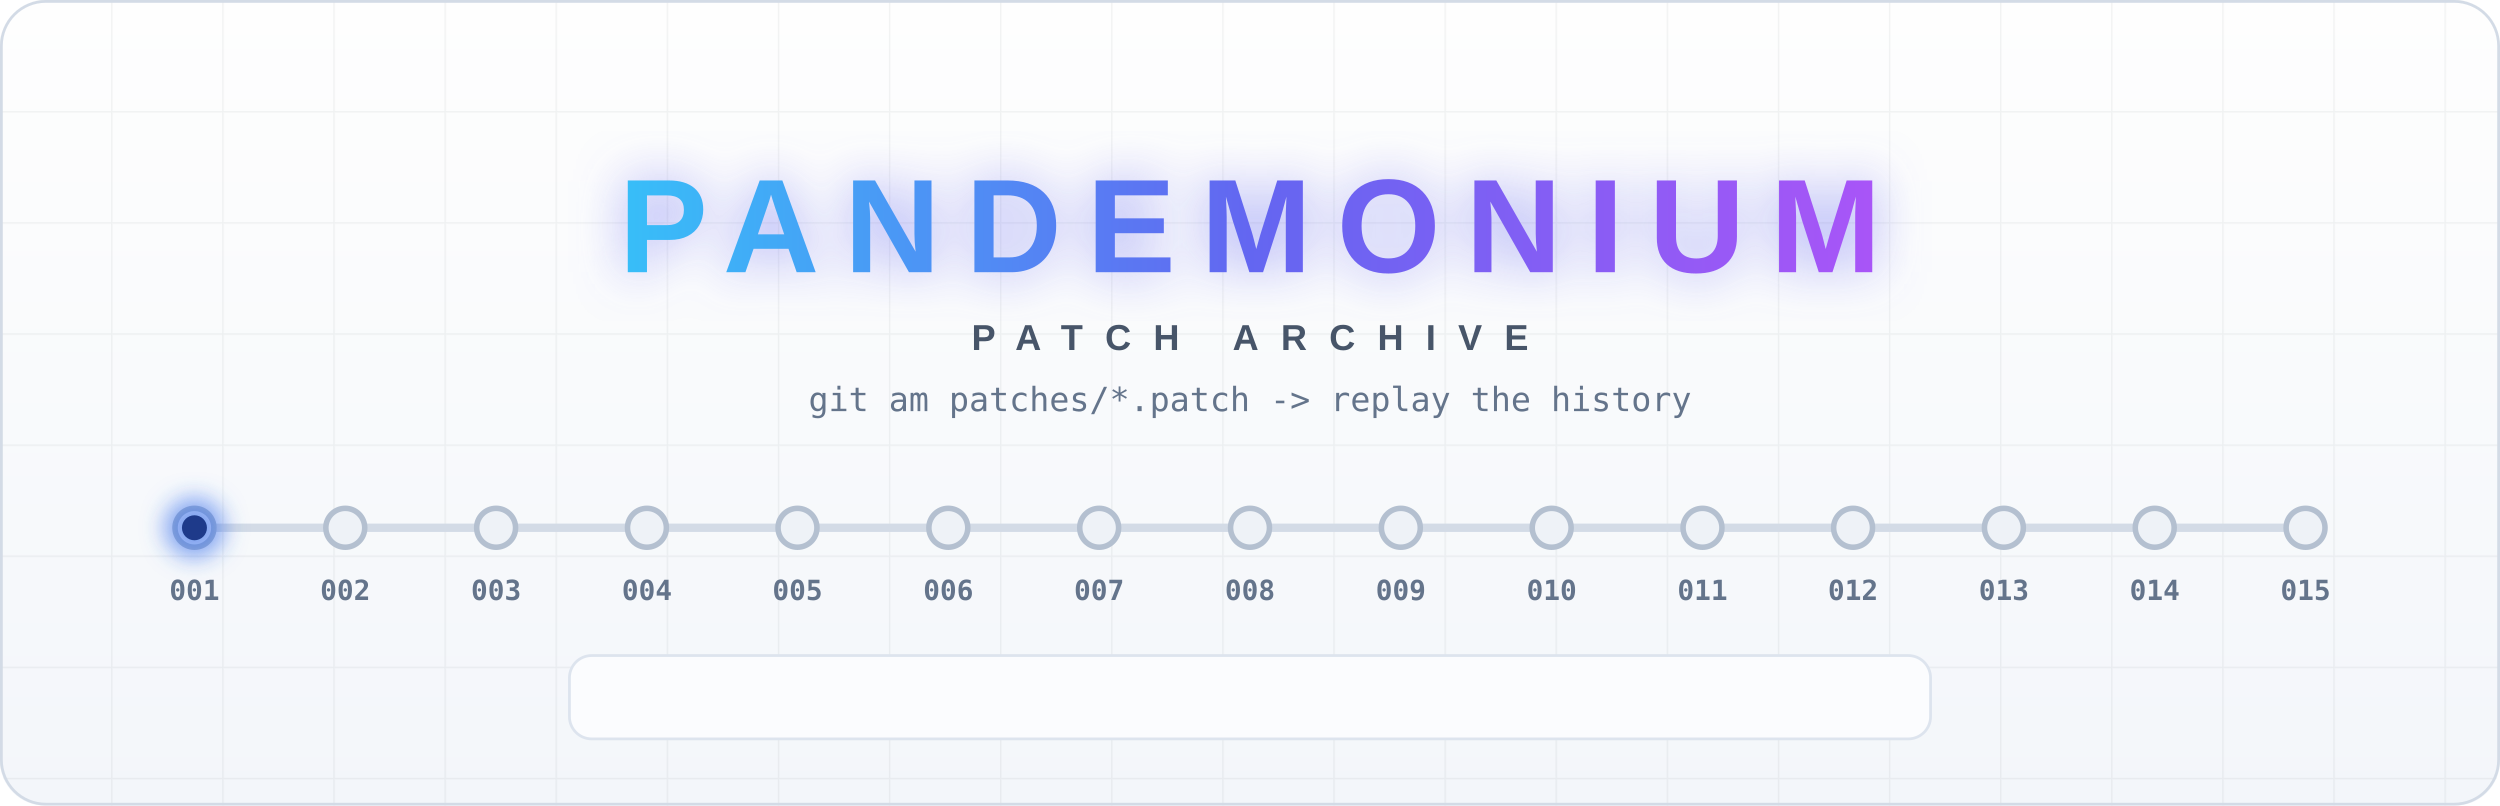
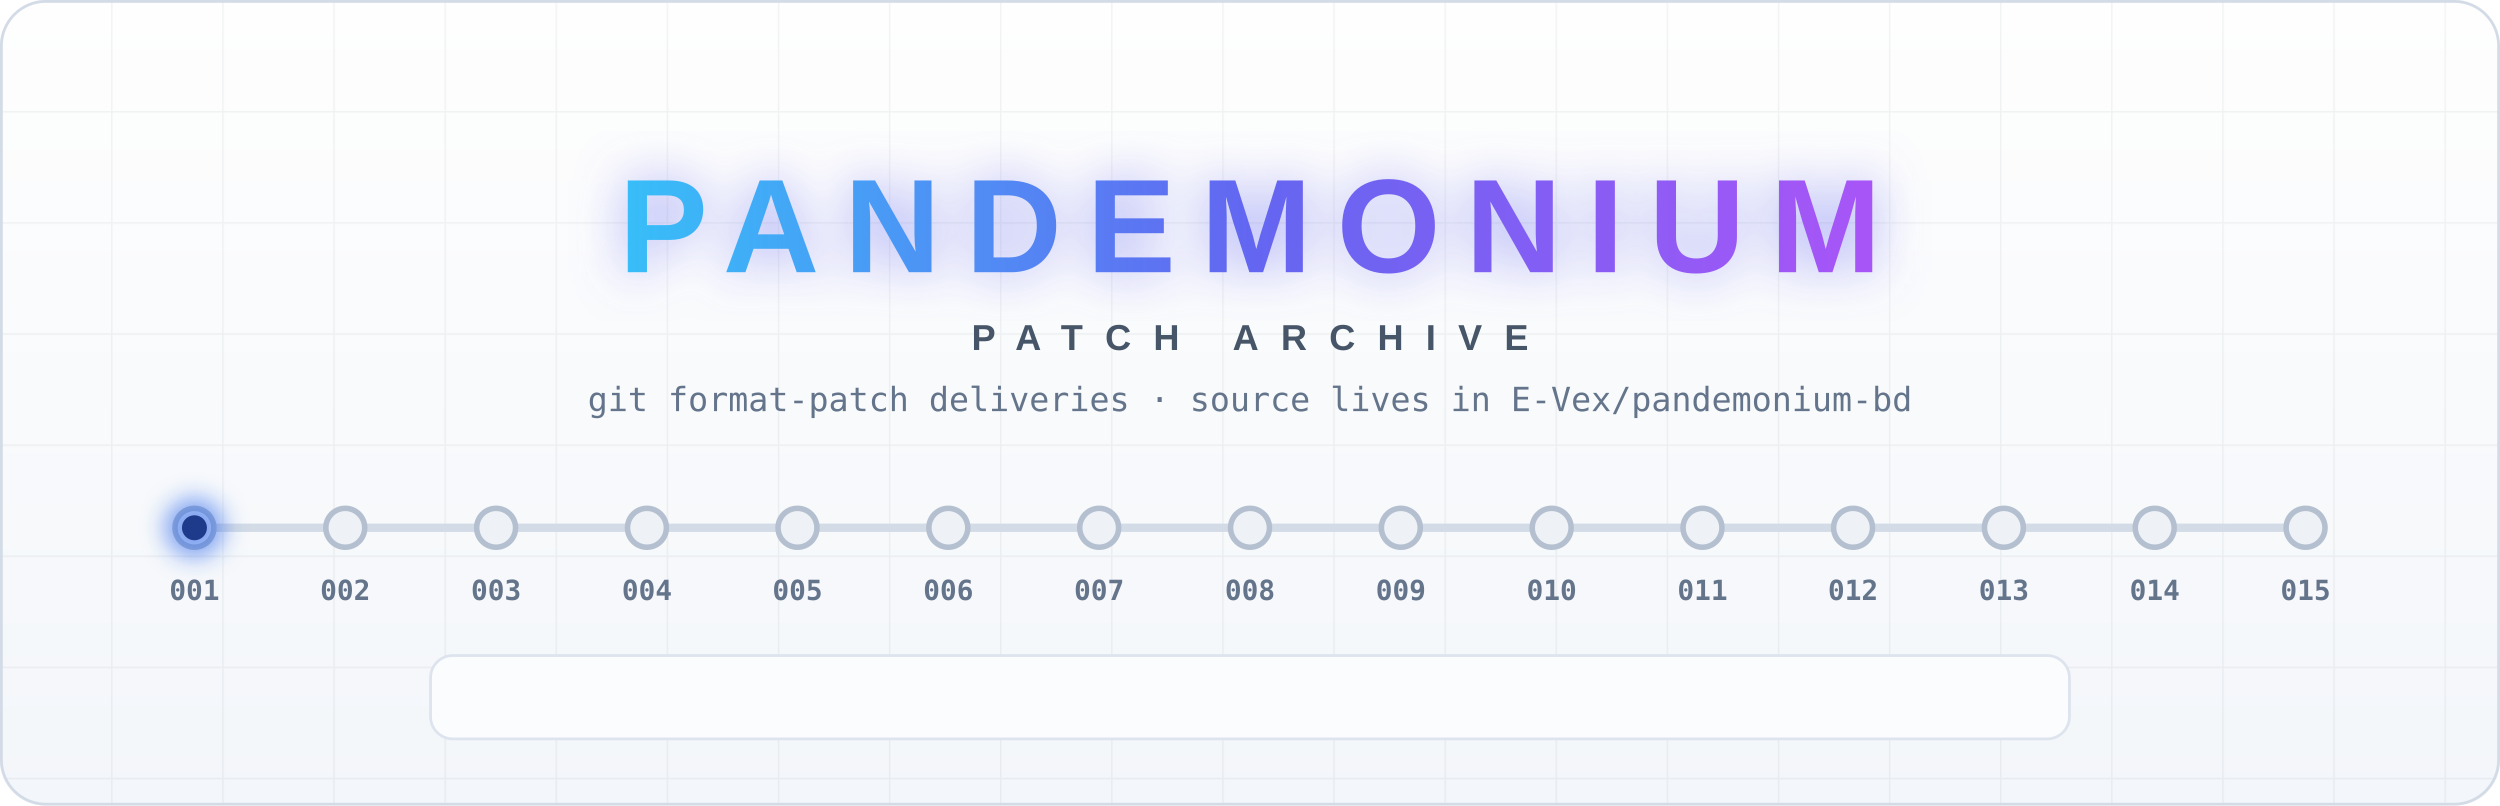
<svg xmlns="http://www.w3.org/2000/svg" viewBox="0 0 900 290" width="900" height="290" role="img">
  <style>
.nd{fill:#eef2f7;stroke:#b4c0d0;stroke-width:2}
.lbl{fill:#64748b;font:600 10px ui-monospace,SFMono-Regular,Menlo,Consolas,monospace;text-anchor:middle}
.ring{fill:none;stroke:#2563eb;stroke-width:2;opacity:0;transform-box:fill-box;transform-origin:center}
.nm,.done{opacity:0;font:13px ui-monospace,SFMono-Regular,Menlo,Consolas,"Liberation Mono",monospace;text-anchor:middle;fill:#0f172a}
.prog{stroke-dasharray:760 760;stroke-dashoffset:760}
.pk{transform-box:view-box}
.ember{opacity:0}
.glow{opacity:.55}
.grid{animation:drift 7s linear infinite}
@keyframes drift{to{transform:translate(40px,40px)}}
.glow{animation:flick 4.2s ease-in-out infinite}
@keyframes flick{0%,100%{opacity:.45}18%{opacity:.8}32%{opacity:.5}55%{opacity:.85}71%{opacity:.5}86%{opacity:.7}}
.prog{animation:prog 14.8s linear infinite}@keyframes prog{0%{stroke-dashoffset:760;opacity:1}75.676%{stroke-dashoffset:0;opacity:1}91.892%{stroke-dashoffset:0;opacity:1}97.297%{stroke-dashoffset:0;opacity:0}100%{stroke-dashoffset:0;opacity:0}}.pk{animation:pk 14.8s linear infinite}@keyframes pk{0%{transform:translateX(0);opacity:0}1%{transform:translateX(0);opacity:1}75.676%{transform:translateX(760px);opacity:1}79.054%{transform:translateX(760px);opacity:0}100%{transform:translateX(760px);opacity:0}}.n0{animation:n0 14.8s linear infinite}@keyframes n0{0.0%{fill:#dbeafe;stroke:#1d4ed8}2.703%{fill:#2563eb;stroke:#60a5fa}91.892%{fill:#2563eb;stroke:#60a5fa}97.297%{fill:#eef2f7;stroke:#b4c0d0}100%{fill:#eef2f7;stroke:#b4c0d0}}.l0{animation:l0 14.8s linear infinite}@keyframes l0{0.0%{fill:#1d4ed8}91.892%{fill:#1d4ed8}97.297%{fill:#64748b}100%{fill:#64748b}}.r0{animation:r0 14.8s ease-out infinite}@keyframes r0{0.0%{opacity:.9;transform:scale(1)}4.73%{opacity:0;transform:scale(3.4)}100%{opacity:0;transform:scale(3.4)}}.t0{animation:t0 14.8s linear infinite}@keyframes t0{0.0%{opacity:1}5.27%{opacity:1}5.405%{opacity:0}100%{opacity:0}}.n1{animation:n1 14.8s linear infinite}@keyframes n1{0%{fill:#eef2f7;stroke:#b4c0d0}5.27%{fill:#eef2f7;stroke:#b4c0d0}5.405%{fill:#dbeafe;stroke:#1d4ed8}8.108%{fill:#2563eb;stroke:#60a5fa}91.892%{fill:#2563eb;stroke:#60a5fa}97.297%{fill:#eef2f7;stroke:#b4c0d0}100%{fill:#eef2f7;stroke:#b4c0d0}}.l1{animation:l1 14.8s linear infinite}@keyframes l1{0%{fill:#64748b}5.27%{fill:#64748b}5.405%{fill:#1d4ed8}91.892%{fill:#1d4ed8}97.297%{fill:#64748b}100%{fill:#64748b}}.r1{animation:r1 14.8s ease-out infinite}@keyframes r1{0%{opacity:0;transform:scale(1)}5.27%{opacity:0;transform:scale(1)}5.405%{opacity:.9;transform:scale(1)}10.135%{opacity:0;transform:scale(3.4)}100%{opacity:0;transform:scale(3.4)}}.t1{animation:t1 14.8s linear infinite}@keyframes t1{0%{opacity:0}5.27%{opacity:0}5.405%{opacity:1}10.676%{opacity:1}10.811%{opacity:0}100%{opacity:0}}.n2{animation:n2 14.8s linear infinite}@keyframes n2{0%{fill:#eef2f7;stroke:#b4c0d0}10.676%{fill:#eef2f7;stroke:#b4c0d0}10.811%{fill:#dbeafe;stroke:#1d4ed8}13.514%{fill:#2563eb;stroke:#60a5fa}91.892%{fill:#2563eb;stroke:#60a5fa}97.297%{fill:#eef2f7;stroke:#b4c0d0}100%{fill:#eef2f7;stroke:#b4c0d0}}.l2{animation:l2 14.8s linear infinite}@keyframes l2{0%{fill:#64748b}10.676%{fill:#64748b}10.811%{fill:#1d4ed8}91.892%{fill:#1d4ed8}97.297%{fill:#64748b}100%{fill:#64748b}}.r2{animation:r2 14.8s ease-out infinite}@keyframes r2{0%{opacity:0;transform:scale(1)}10.676%{opacity:0;transform:scale(1)}10.811%{opacity:.9;transform:scale(1)}15.541%{opacity:0;transform:scale(3.4)}100%{opacity:0;transform:scale(3.4)}}.t2{animation:t2 14.8s linear infinite}@keyframes t2{0%{opacity:0}10.676%{opacity:0}10.811%{opacity:1}16.081%{opacity:1}16.216%{opacity:0}100%{opacity:0}}.n3{animation:n3 14.8s linear infinite}@keyframes n3{0%{fill:#eef2f7;stroke:#b4c0d0}16.081%{fill:#eef2f7;stroke:#b4c0d0}16.216%{fill:#dbeafe;stroke:#1d4ed8}18.919%{fill:#2563eb;stroke:#60a5fa}91.892%{fill:#2563eb;stroke:#60a5fa}97.297%{fill:#eef2f7;stroke:#b4c0d0}100%{fill:#eef2f7;stroke:#b4c0d0}}.l3{animation:l3 14.8s linear infinite}@keyframes l3{0%{fill:#64748b}16.081%{fill:#64748b}16.216%{fill:#1d4ed8}91.892%{fill:#1d4ed8}97.297%{fill:#64748b}100%{fill:#64748b}}.r3{animation:r3 14.8s ease-out infinite}@keyframes r3{0%{opacity:0;transform:scale(1)}16.081%{opacity:0;transform:scale(1)}16.216%{opacity:.9;transform:scale(1)}20.946%{opacity:0;transform:scale(3.4)}100%{opacity:0;transform:scale(3.4)}}.t3{animation:t3 14.8s linear infinite}@keyframes t3{0%{opacity:0}16.081%{opacity:0}16.216%{opacity:1}21.486%{opacity:1}21.622%{opacity:0}100%{opacity:0}}.n4{animation:n4 14.8s linear infinite}@keyframes n4{0%{fill:#eef2f7;stroke:#b4c0d0}21.486%{fill:#eef2f7;stroke:#b4c0d0}21.622%{fill:#dbeafe;stroke:#1d4ed8}24.324%{fill:#2563eb;stroke:#60a5fa}91.892%{fill:#2563eb;stroke:#60a5fa}97.297%{fill:#eef2f7;stroke:#b4c0d0}100%{fill:#eef2f7;stroke:#b4c0d0}}.l4{animation:l4 14.8s linear infinite}@keyframes l4{0%{fill:#64748b}21.486%{fill:#64748b}21.622%{fill:#1d4ed8}91.892%{fill:#1d4ed8}97.297%{fill:#64748b}100%{fill:#64748b}}.r4{animation:r4 14.8s ease-out infinite}@keyframes r4{0%{opacity:0;transform:scale(1)}21.486%{opacity:0;transform:scale(1)}21.622%{opacity:.9;transform:scale(1)}26.351%{opacity:0;transform:scale(3.4)}100%{opacity:0;transform:scale(3.4)}}.t4{animation:t4 14.8s linear infinite}@keyframes t4{0%{opacity:0}21.486%{opacity:0}21.622%{opacity:1}26.892%{opacity:1}27.027%{opacity:0}100%{opacity:0}}.n5{animation:n5 14.8s linear infinite}@keyframes n5{0%{fill:#eef2f7;stroke:#b4c0d0}26.892%{fill:#eef2f7;stroke:#b4c0d0}27.027%{fill:#dbeafe;stroke:#1d4ed8}29.73%{fill:#2563eb;stroke:#60a5fa}91.892%{fill:#2563eb;stroke:#60a5fa}97.297%{fill:#eef2f7;stroke:#b4c0d0}100%{fill:#eef2f7;stroke:#b4c0d0}}.l5{animation:l5 14.8s linear infinite}@keyframes l5{0%{fill:#64748b}26.892%{fill:#64748b}27.027%{fill:#1d4ed8}91.892%{fill:#1d4ed8}97.297%{fill:#64748b}100%{fill:#64748b}}.r5{animation:r5 14.8s ease-out infinite}@keyframes r5{0%{opacity:0;transform:scale(1)}26.892%{opacity:0;transform:scale(1)}27.027%{opacity:.9;transform:scale(1)}31.757%{opacity:0;transform:scale(3.4)}100%{opacity:0;transform:scale(3.4)}}.t5{animation:t5 14.8s linear infinite}@keyframes t5{0%{opacity:0}26.892%{opacity:0}27.027%{opacity:1}32.297%{opacity:1}32.432%{opacity:0}100%{opacity:0}}.n6{animation:n6 14.8s linear infinite}@keyframes n6{0%{fill:#eef2f7;stroke:#b4c0d0}32.297%{fill:#eef2f7;stroke:#b4c0d0}32.432%{fill:#dbeafe;stroke:#1d4ed8}35.135%{fill:#2563eb;stroke:#60a5fa}91.892%{fill:#2563eb;stroke:#60a5fa}97.297%{fill:#eef2f7;stroke:#b4c0d0}100%{fill:#eef2f7;stroke:#b4c0d0}}.l6{animation:l6 14.8s linear infinite}@keyframes l6{0%{fill:#64748b}32.297%{fill:#64748b}32.432%{fill:#1d4ed8}91.892%{fill:#1d4ed8}97.297%{fill:#64748b}100%{fill:#64748b}}.r6{animation:r6 14.8s ease-out infinite}@keyframes r6{0%{opacity:0;transform:scale(1)}32.297%{opacity:0;transform:scale(1)}32.432%{opacity:.9;transform:scale(1)}37.162%{opacity:0;transform:scale(3.4)}100%{opacity:0;transform:scale(3.4)}}.t6{animation:t6 14.8s linear infinite}@keyframes t6{0%{opacity:0}32.297%{opacity:0}32.432%{opacity:1}37.703%{opacity:1}37.838%{opacity:0}100%{opacity:0}}.n7{animation:n7 14.8s linear infinite}@keyframes n7{0%{fill:#eef2f7;stroke:#b4c0d0}37.703%{fill:#eef2f7;stroke:#b4c0d0}37.838%{fill:#dbeafe;stroke:#1d4ed8}40.541%{fill:#2563eb;stroke:#60a5fa}91.892%{fill:#2563eb;stroke:#60a5fa}97.297%{fill:#eef2f7;stroke:#b4c0d0}100%{fill:#eef2f7;stroke:#b4c0d0}}.l7{animation:l7 14.8s linear infinite}@keyframes l7{0%{fill:#64748b}37.703%{fill:#64748b}37.838%{fill:#1d4ed8}91.892%{fill:#1d4ed8}97.297%{fill:#64748b}100%{fill:#64748b}}.r7{animation:r7 14.8s ease-out infinite}@keyframes r7{0%{opacity:0;transform:scale(1)}37.703%{opacity:0;transform:scale(1)}37.838%{opacity:.9;transform:scale(1)}42.568%{opacity:0;transform:scale(3.4)}100%{opacity:0;transform:scale(3.4)}}.t7{animation:t7 14.8s linear infinite}@keyframes t7{0%{opacity:0}37.703%{opacity:0}37.838%{opacity:1}43.108%{opacity:1}43.243%{opacity:0}100%{opacity:0}}.n8{animation:n8 14.8s linear infinite}@keyframes n8{0%{fill:#eef2f7;stroke:#b4c0d0}43.108%{fill:#eef2f7;stroke:#b4c0d0}43.243%{fill:#dbeafe;stroke:#1d4ed8}45.946%{fill:#2563eb;stroke:#60a5fa}91.892%{fill:#2563eb;stroke:#60a5fa}97.297%{fill:#eef2f7;stroke:#b4c0d0}100%{fill:#eef2f7;stroke:#b4c0d0}}.l8{animation:l8 14.8s linear infinite}@keyframes l8{0%{fill:#64748b}43.108%{fill:#64748b}43.243%{fill:#1d4ed8}91.892%{fill:#1d4ed8}97.297%{fill:#64748b}100%{fill:#64748b}}.r8{animation:r8 14.8s ease-out infinite}@keyframes r8{0%{opacity:0;transform:scale(1)}43.108%{opacity:0;transform:scale(1)}43.243%{opacity:.9;transform:scale(1)}47.973%{opacity:0;transform:scale(3.4)}100%{opacity:0;transform:scale(3.4)}}.t8{animation:t8 14.8s linear infinite}@keyframes t8{0%{opacity:0}43.108%{opacity:0}43.243%{opacity:1}48.514%{opacity:1}48.649%{opacity:0}100%{opacity:0}}.n9{animation:n9 14.8s linear infinite}@keyframes n9{0%{fill:#eef2f7;stroke:#b4c0d0}48.514%{fill:#eef2f7;stroke:#b4c0d0}48.649%{fill:#dbeafe;stroke:#1d4ed8}51.351%{fill:#2563eb;stroke:#60a5fa}91.892%{fill:#2563eb;stroke:#60a5fa}97.297%{fill:#eef2f7;stroke:#b4c0d0}100%{fill:#eef2f7;stroke:#b4c0d0}}.l9{animation:l9 14.8s linear infinite}@keyframes l9{0%{fill:#64748b}48.514%{fill:#64748b}48.649%{fill:#1d4ed8}91.892%{fill:#1d4ed8}97.297%{fill:#64748b}100%{fill:#64748b}}.r9{animation:r9 14.8s ease-out infinite}@keyframes r9{0%{opacity:0;transform:scale(1)}48.514%{opacity:0;transform:scale(1)}48.649%{opacity:.9;transform:scale(1)}53.378%{opacity:0;transform:scale(3.4)}100%{opacity:0;transform:scale(3.4)}}.t9{animation:t9 14.8s linear infinite}@keyframes t9{0%{opacity:0}48.514%{opacity:0}48.649%{opacity:1}53.919%{opacity:1}54.054%{opacity:0}100%{opacity:0}}.n10{animation:n10 14.8s linear infinite}@keyframes n10{0%{fill:#eef2f7;stroke:#b4c0d0}53.919%{fill:#eef2f7;stroke:#b4c0d0}54.054%{fill:#dbeafe;stroke:#1d4ed8}56.757%{fill:#2563eb;stroke:#60a5fa}91.892%{fill:#2563eb;stroke:#60a5fa}97.297%{fill:#eef2f7;stroke:#b4c0d0}100%{fill:#eef2f7;stroke:#b4c0d0}}.l10{animation:l10 14.8s linear infinite}@keyframes l10{0%{fill:#64748b}53.919%{fill:#64748b}54.054%{fill:#1d4ed8}91.892%{fill:#1d4ed8}97.297%{fill:#64748b}100%{fill:#64748b}}.r10{animation:r10 14.8s ease-out infinite}@keyframes r10{0%{opacity:0;transform:scale(1)}53.919%{opacity:0;transform:scale(1)}54.054%{opacity:.9;transform:scale(1)}58.784%{opacity:0;transform:scale(3.4)}100%{opacity:0;transform:scale(3.4)}}.t10{animation:t10 14.8s linear infinite}@keyframes t10{0%{opacity:0}53.919%{opacity:0}54.054%{opacity:1}59.324%{opacity:1}59.459%{opacity:0}100%{opacity:0}}.n11{animation:n11 14.8s linear infinite}@keyframes n11{0%{fill:#eef2f7;stroke:#b4c0d0}59.324%{fill:#eef2f7;stroke:#b4c0d0}59.459%{fill:#dbeafe;stroke:#1d4ed8}62.162%{fill:#2563eb;stroke:#60a5fa}91.892%{fill:#2563eb;stroke:#60a5fa}97.297%{fill:#eef2f7;stroke:#b4c0d0}100%{fill:#eef2f7;stroke:#b4c0d0}}.l11{animation:l11 14.8s linear infinite}@keyframes l11{0%{fill:#64748b}59.324%{fill:#64748b}59.459%{fill:#1d4ed8}91.892%{fill:#1d4ed8}97.297%{fill:#64748b}100%{fill:#64748b}}.r11{animation:r11 14.8s ease-out infinite}@keyframes r11{0%{opacity:0;transform:scale(1)}59.324%{opacity:0;transform:scale(1)}59.459%{opacity:.9;transform:scale(1)}64.189%{opacity:0;transform:scale(3.4)}100%{opacity:0;transform:scale(3.4)}}.t11{animation:t11 14.8s linear infinite}@keyframes t11{0%{opacity:0}59.324%{opacity:0}59.459%{opacity:1}64.73%{opacity:1}64.865%{opacity:0}100%{opacity:0}}.n12{animation:n12 14.8s linear infinite}@keyframes n12{0%{fill:#eef2f7;stroke:#b4c0d0}64.73%{fill:#eef2f7;stroke:#b4c0d0}64.865%{fill:#dbeafe;stroke:#1d4ed8}67.568%{fill:#2563eb;stroke:#60a5fa}91.892%{fill:#2563eb;stroke:#60a5fa}97.297%{fill:#eef2f7;stroke:#b4c0d0}100%{fill:#eef2f7;stroke:#b4c0d0}}.l12{animation:l12 14.8s linear infinite}@keyframes l12{0%{fill:#64748b}64.73%{fill:#64748b}64.865%{fill:#1d4ed8}91.892%{fill:#1d4ed8}97.297%{fill:#64748b}100%{fill:#64748b}}.r12{animation:r12 14.8s ease-out infinite}@keyframes r12{0%{opacity:0;transform:scale(1)}64.73%{opacity:0;transform:scale(1)}64.865%{opacity:.9;transform:scale(1)}69.595%{opacity:0;transform:scale(3.4)}100%{opacity:0;transform:scale(3.4)}}.t12{animation:t12 14.8s linear infinite}@keyframes t12{0%{opacity:0}64.73%{opacity:0}64.865%{opacity:1}70.135%{opacity:1}70.27%{opacity:0}100%{opacity:0}}.n13{animation:n13 14.8s linear infinite}@keyframes n13{0%{fill:#eef2f7;stroke:#b4c0d0}70.135%{fill:#eef2f7;stroke:#b4c0d0}70.27%{fill:#dbeafe;stroke:#1d4ed8}72.973%{fill:#2563eb;stroke:#60a5fa}91.892%{fill:#2563eb;stroke:#60a5fa}97.297%{fill:#eef2f7;stroke:#b4c0d0}100%{fill:#eef2f7;stroke:#b4c0d0}}.l13{animation:l13 14.8s linear infinite}@keyframes l13{0%{fill:#64748b}70.135%{fill:#64748b}70.27%{fill:#1d4ed8}91.892%{fill:#1d4ed8}97.297%{fill:#64748b}100%{fill:#64748b}}.r13{animation:r13 14.8s ease-out infinite}@keyframes r13{0%{opacity:0;transform:scale(1)}70.135%{opacity:0;transform:scale(1)}70.27%{opacity:.9;transform:scale(1)}75.0%{opacity:0;transform:scale(3.4)}100%{opacity:0;transform:scale(3.4)}}.t13{animation:t13 14.8s linear infinite}@keyframes t13{0%{opacity:0}70.135%{opacity:0}70.27%{opacity:1}75.541%{opacity:1}75.676%{opacity:0}100%{opacity:0}}.n14{animation:n14 14.8s linear infinite}@keyframes n14{0%{fill:#eef2f7;stroke:#b4c0d0}75.541%{fill:#eef2f7;stroke:#b4c0d0}75.676%{fill:#dbeafe;stroke:#1d4ed8}78.378%{fill:#2563eb;stroke:#60a5fa}91.892%{fill:#2563eb;stroke:#60a5fa}97.297%{fill:#eef2f7;stroke:#b4c0d0}100%{fill:#eef2f7;stroke:#b4c0d0}}.l14{animation:l14 14.8s linear infinite}@keyframes l14{0%{fill:#64748b}75.541%{fill:#64748b}75.676%{fill:#1d4ed8}91.892%{fill:#1d4ed8}97.297%{fill:#64748b}100%{fill:#64748b}}.r14{animation:r14 14.8s ease-out infinite}@keyframes r14{0%{opacity:0;transform:scale(1)}75.541%{opacity:0;transform:scale(1)}75.676%{opacity:.9;transform:scale(1)}80.405%{opacity:0;transform:scale(3.4)}100%{opacity:0;transform:scale(3.4)}}.t14{animation:t14 14.8s linear infinite}@keyframes t14{0%{opacity:0}75.541%{opacity:0}75.676%{opacity:1}80.946%{opacity:1}81.081%{opacity:0}100%{opacity:0}}.done{animation:done 14.8s linear infinite}@keyframes done{0%{opacity:0}81.081%{opacity:0}83.108%{opacity:1}94.595%{opacity:1}98.649%{opacity:0}100%{opacity:0}}@keyframes e0{0%{opacity:0;transform:translate(0,0)}15%{opacity:.9}100%{opacity:0;transform:translate(12px,-66px)}}.e0{animation:e0 3.39s ease-out -0.16s infinite}@keyframes e1{0%{opacity:0;transform:translate(0,0)}15%{opacity:.9}100%{opacity:0;transform:translate(4px,-64px)}}.e1{animation:e1 3.03s ease-out -0.26s infinite}@keyframes e2{0%{opacity:0;transform:translate(0,0)}15%{opacity:.9}100%{opacity:0;transform:translate(-8px,-63px)}}.e2{animation:e2 2.72s ease-out -1.54s infinite}@keyframes e3{0%{opacity:0;transform:translate(0,0)}15%{opacity:.9}100%{opacity:0;transform:translate(-14px,-78px)}}.e3{animation:e3 4.55s ease-out -0.21s infinite}@keyframes e4{0%{opacity:0;transform:translate(0,0)}15%{opacity:.9}100%{opacity:0;transform:translate(21px,-71px)}}.e4{animation:e4 3.74s ease-out -2.1s infinite}@keyframes e5{0%{opacity:0;transform:translate(0,0)}15%{opacity:.9}100%{opacity:0;transform:translate(-18px,-63px)}}.e5{animation:e5 2.98s ease-out -0.29s infinite}@keyframes e6{0%{opacity:0;transform:translate(0,0)}15%{opacity:.9}100%{opacity:0;transform:translate(7px,-89px)}}.e6{animation:e6 3.66s ease-out -2.84s infinite}@keyframes e7{0%{opacity:0;transform:translate(0,0)}15%{opacity:.9}100%{opacity:0;transform:translate(-17px,-79px)}}.e7{animation:e7 2.96s ease-out -2.31s infinite}@keyframes e8{0%{opacity:0;transform:translate(0,0)}15%{opacity:.9}100%{opacity:0;transform:translate(-18px,-67px)}}.e8{animation:e8 3.5s ease-out -2.13s infinite}@keyframes e9{0%{opacity:0;transform:translate(0,0)}15%{opacity:.9}100%{opacity:0;transform:translate(4px,-62px)}}.e9{animation:e9 3.28s ease-out -3.06s infinite}@keyframes e10{0%{opacity:0;transform:translate(0,0)}15%{opacity:.9}100%{opacity:0;transform:translate(-2px,-81px)}}.e10{animation:e10 3.72s ease-out -2.94s infinite}@keyframes e11{0%{opacity:0;transform:translate(0,0)}15%{opacity:.9}100%{opacity:0;transform:translate(-17px,-77px)}}.e11{animation:e11 4.19s ease-out -0.29s infinite}@media (prefers-reduced-motion:reduce){*{animation:none!important}.grid,.glow,.pk,.ember,.ring{animation:none!important}.pk,.ember,.ring{display:none}.prog{stroke-dashoffset:0;opacity:1}.nd{fill:#2563eb;stroke:#60a5fa}.lbl{fill:#1d4ed8}.nm{display:none}.done{opacity:1}}</style>
  <defs>
    <linearGradient id="bg" x1="0" y1="0" x2="0" y2="1">
      <stop offset="0" stop-color="#fefefe" />
      <stop offset="1" stop-color="#f3f6fa" />
    </linearGradient>
    <linearGradient id="fire" x1="0" y1="0" x2="1" y2="0">
      <stop offset="0" stop-color="#38bdf8" />
      <stop offset=".5" stop-color="#6366f1" />
      <stop offset="1" stop-color="#a855f7" />
    </linearGradient>
    <pattern id="gp" width="40" height="40" patternUnits="userSpaceOnUse">
      <path d="M40 0H0V40" fill="none" stroke="#0e1726" stroke-opacity=".05" />
    </pattern>
    <clipPath id="clip">
      <rect width="900" height="290" rx="16" />
    </clipPath>
    <filter id="blur" x="-20%" y="-50%" width="140%" height="200%">
      <feGaussianBlur stdDeviation="9" />
    </filter>
    <filter id="blur2" x="-300%" y="-300%" width="700%" height="700%">
      <feGaussianBlur stdDeviation="4" />
    </filter>
  </defs>
  <g clip-path="url(#clip)">
    <rect width="900" height="290" fill="url(#bg)" />
    <g class="grid">
      <rect x="-40" y="-40" width="980" height="370" fill="url(#gp)" />
    </g>
  </g>
  <rect x=".5" y=".5" width="899" height="289" rx="16" fill="none" stroke="#d3dbe6" />
  <text class="glow" x="450" y="98" font-family="Impact,'Arial Black','Helvetica Neue',Arial,sans-serif" font-weight="900" font-size="48" letter-spacing="9" text-anchor="middle" fill="#6366f1" filter="url(#blur)">PANDEMONIUM</text>
  <text x="450" y="98" font-family="Impact,'Arial Black','Helvetica Neue',Arial,sans-serif" font-weight="900" font-size="48" letter-spacing="9" text-anchor="middle" fill="url(#fire)">PANDEMONIUM</text>
  <circle class="ember e0" cx="465" cy="102" r="1.5" fill="#3b82f6" />
  <circle class="ember e1" cx="329" cy="108" r="1.4" fill="#3b82f6" />
  <circle class="ember e2" cx="582" cy="106" r="1.7" fill="#3b82f6" />
  <circle class="ember e3" cx="503" cy="100" r="1.6" fill="#3b82f6" />
  <circle class="ember e4" cx="576" cy="101" r="1.2" fill="#3b82f6" />
  <circle class="ember e5" cx="592" cy="110" r="1.8" fill="#3b82f6" />
  <circle class="ember e6" cx="554" cy="110" r="1.5" fill="#3b82f6" />
  <circle class="ember e7" cx="427" cy="112" r="1.7" fill="#3b82f6" />
  <circle class="ember e8" cx="475" cy="111" r="1.7" fill="#3b82f6" />
  <circle class="ember e9" cx="384" cy="112" r="2.2" fill="#3b82f6" />
  <circle class="ember e10" cx="339" cy="112" r="1.9" fill="#3b82f6" />
  <circle class="ember e11" cx="554" cy="109" r="1.6" fill="#3b82f6" />
  <text x="450" y="126" font-family="'Helvetica Neue',Arial,sans-serif" font-weight="700" font-size="13" letter-spacing="8" text-anchor="middle" fill="#475569">PATCH ARCHIVE</text>
-   <text x="450" y="148" font-family="ui-monospace,SFMono-Regular,Menlo,Consolas,monospace" font-size="12" text-anchor="middle" fill="#64748b">git am patches/*.patch  -&gt;  replay the history</text>
+   <text x="450" y="148" font-family="ui-monospace,SFMono-Regular,Menlo,Consolas,monospace" font-size="12" text-anchor="middle" fill="#64748b">git format-patch deliveries  ·  source lives in E-Vex/pandemonium-bd</text>
  <line x1="70" y1="190" x2="830" y2="190" stroke="#d3dbe6" stroke-width="3" stroke-linecap="round" />
  <line class="prog" x1="70" y1="190" x2="830" y2="190" stroke="#2563eb" stroke-width="9" stroke-linecap="round" opacity=".25" filter="url(#blur2)" />
  <line class="prog" x1="70" y1="190" x2="830" y2="190" stroke="#2563eb" stroke-width="3" stroke-linecap="round" />
  <circle class="ring r0" cx="70.0" cy="190" r="7" />
  <circle class="nd n0" cx="70.0" cy="190" r="7" />
  <text class="lbl l0" x="70.0" y="216">001</text>
  <circle class="ring r1" cx="124.3" cy="190" r="7" />
  <circle class="nd n1" cx="124.3" cy="190" r="7" />
  <text class="lbl l1" x="124.3" y="216">002</text>
  <circle class="ring r2" cx="178.6" cy="190" r="7" />
  <circle class="nd n2" cx="178.6" cy="190" r="7" />
  <text class="lbl l2" x="178.6" y="216">003</text>
  <circle class="ring r3" cx="232.9" cy="190" r="7" />
  <circle class="nd n3" cx="232.9" cy="190" r="7" />
  <text class="lbl l3" x="232.9" y="216">004</text>
  <circle class="ring r4" cx="287.1" cy="190" r="7" />
  <circle class="nd n4" cx="287.1" cy="190" r="7" />
  <text class="lbl l4" x="287.1" y="216">005</text>
  <circle class="ring r5" cx="341.4" cy="190" r="7" />
  <circle class="nd n5" cx="341.4" cy="190" r="7" />
  <text class="lbl l5" x="341.4" y="216">006</text>
  <circle class="ring r6" cx="395.7" cy="190" r="7" />
  <circle class="nd n6" cx="395.7" cy="190" r="7" />
  <text class="lbl l6" x="395.7" y="216">007</text>
  <circle class="ring r7" cx="450.0" cy="190" r="7" />
  <circle class="nd n7" cx="450.0" cy="190" r="7" />
  <text class="lbl l7" x="450.0" y="216">008</text>
  <circle class="ring r8" cx="504.3" cy="190" r="7" />
  <circle class="nd n8" cx="504.3" cy="190" r="7" />
  <text class="lbl l8" x="504.3" y="216">009</text>
  <circle class="ring r9" cx="558.6" cy="190" r="7" />
  <circle class="nd n9" cx="558.6" cy="190" r="7" />
  <text class="lbl l9" x="558.6" y="216">010</text>
  <circle class="ring r10" cx="612.9" cy="190" r="7" />
  <circle class="nd n10" cx="612.9" cy="190" r="7" />
  <text class="lbl l10" x="612.9" y="216">011</text>
  <circle class="ring r11" cx="667.1" cy="190" r="7" />
  <circle class="nd n11" cx="667.1" cy="190" r="7" />
  <text class="lbl l11" x="667.1" y="216">012</text>
  <circle class="ring r12" cx="721.4" cy="190" r="7" />
  <circle class="nd n12" cx="721.4" cy="190" r="7" />
  <text class="lbl l12" x="721.4" y="216">013</text>
  <circle class="ring r13" cx="775.7" cy="190" r="7" />
  <circle class="nd n13" cx="775.7" cy="190" r="7" />
  <text class="lbl l13" x="775.7" y="216">014</text>
  <circle class="ring r14" cx="830.0" cy="190" r="7" />
  <circle class="nd n14" cx="830.0" cy="190" r="7" />
  <text class="lbl l14" x="830.0" y="216">015</text>
  <g class="pk">
    <circle cx="70" cy="190" r="11" fill="#2563eb" opacity=".55" filter="url(#blur2)" />
    <circle cx="70" cy="190" r="4.5" fill="#1e3a8a" />
  </g>
-   <rect x="205" y="236" width="490" height="30" rx="8" fill="#fbfcfe" stroke="#dde4ee" />
+   <rect x="155" y="236" width="590" height="30" rx="8" fill="#fbfcfe" stroke="#dde4ee" />
  <text class="nm t0" x="450" y="256">
-     <tspan fill="#2563eb">$ git am </tspan>patches/001-m6-combat-vision.patch</text>
+     <tspan fill="#2563eb">patches/</tspan>001-m6-combat-vision.patch<tspan fill="#64748b"> · 12 commits</tspan>
+   </text>
  <text class="nm t1" x="450" y="256">
-     <tspan fill="#2563eb">$ git am </tspan>patches/002-m6-readme-update.patch</text>
+     <tspan fill="#2563eb">patches/</tspan>002-m6-readme-update.patch<tspan fill="#64748b"> · 1 commit</tspan>
+   </text>
  <text class="nm t2" x="450" y="256">
-     <tspan fill="#2563eb">$ git am </tspan>patches/003-m7-ai-commands.patch</text>
+     <tspan fill="#2563eb">patches/</tspan>003-m7-ai-commands.patch<tspan fill="#64748b"> · 7 commits</tspan>
+   </text>
  <text class="nm t3" x="450" y="256">
-     <tspan fill="#2563eb">$ git am </tspan>patches/004-m8-match-rules.patch</text>
+     <tspan fill="#2563eb">patches/</tspan>004-m8-match-rules.patch<tspan fill="#64748b"> · 6 commits</tspan>
+   </text>
  <text class="nm t4" x="450" y="256">
-     <tspan fill="#2563eb">$ git am </tspan>patches/005-m8-readme-update.patch</text>
+     <tspan fill="#2563eb">patches/</tspan>005-m8-readme-update.patch<tspan fill="#64748b"> · 1 commit</tspan>
+   </text>
  <text class="nm t5" x="450" y="256">
-     <tspan fill="#2563eb">$ git am </tspan>patches/006-m9-alpha-content-feel-pass.patch</text>
+     <tspan fill="#2563eb">patches/</tspan>006-m9-alpha-content-feel-pass.patch<tspan fill="#64748b"> · 6 commits</tspan>
+   </text>
  <text class="nm t6" x="450" y="256">
-     <tspan fill="#2563eb">$ git am </tspan>patches/007-m9.1-input-hotfix.patch</text>
+     <tspan fill="#2563eb">patches/</tspan>007-m9.1-input-hotfix.patch<tspan fill="#64748b"> · 4 commits</tspan>
+   </text>
  <text class="nm t7" x="450" y="256">
-     <tspan fill="#2563eb">$ git am </tspan>patches/008-pre-m10-cleanup.patch</text>
+     <tspan fill="#2563eb">patches/</tspan>008-pre-m10-cleanup.patch<tspan fill="#64748b"> · 7 commits</tspan>
+   </text>
  <text class="nm t8" x="450" y="256">
-     <tspan fill="#2563eb">$ git am </tspan>patches/009-pre-m10-review-and-scaffolding.patch</text>
+     <tspan fill="#2563eb">patches/</tspan>009-pre-m10-review-and-scaffolding.patch<tspan fill="#64748b"> · 8 commits</tspan>
+   </text>
  <text class="nm t9" x="450" y="256">
-     <tspan fill="#2563eb">$ git am </tspan>patches/010-m10-stabilization-and-declaration.patch</text>
+     <tspan fill="#2563eb">patches/</tspan>010-m10-stabilization-and-declaration.patch<tspan fill="#64748b"> · 10 commits</tspan>
+   </text>
  <text class="nm t10" x="450" y="256">
-     <tspan fill="#2563eb">$ git am </tspan>patches/011-m10.1-decal-render-fix.patch</text>
+     <tspan fill="#2563eb">patches/</tspan>011-m10.1-decal-render-fix.patch<tspan fill="#64748b"> · 1 commit</tspan>
+   </text>
  <text class="nm t11" x="450" y="256">
-     <tspan fill="#2563eb">$ git am </tspan>patches/012-m10.1-pre-declaration-hardening.patch</text>
+     <tspan fill="#2563eb">patches/</tspan>012-m10.1-pre-declaration-hardening.patch<tspan fill="#64748b"> · 5 commits</tspan>
+   </text>
  <text class="nm t12" x="450" y="256">
-     <tspan fill="#2563eb">$ git am </tspan>patches/013-m10.2-phase1-controls.patch</text>
+     <tspan fill="#2563eb">patches/</tspan>013-m10.2-phase1-controls.patch<tspan fill="#64748b"> · 13 commits</tspan>
+   </text>
  <text class="nm t13" x="450" y="256">
-     <tspan fill="#2563eb">$ git am </tspan>patches/014-m10.2-phase2-visual-legibility.patch</text>
+     <tspan fill="#2563eb">patches/</tspan>014-m10.2-phase2-visual-legibility.patch<tspan fill="#64748b"> · 14 commits</tspan>
+   </text>
  <text class="nm t14" x="450" y="256">
-     <tspan fill="#2563eb">$ git am </tspan>patches/015-m10.2-phase3-menus-settings.patch</text>
+     <tspan fill="#2563eb">patches/</tspan>015-m10.2-phase3-menus-settings.patch<tspan fill="#64748b"> · 16 commits</tspan>
+   </text>
  <text class="done" x="450" y="256">
-     <tspan fill="#16a34a">OK </tspan>history rebuilt: same commits, same trees</text>
+     <tspan fill="#16a34a">OK </tspan>15 patches archived · 111 commits</text>
</svg>
